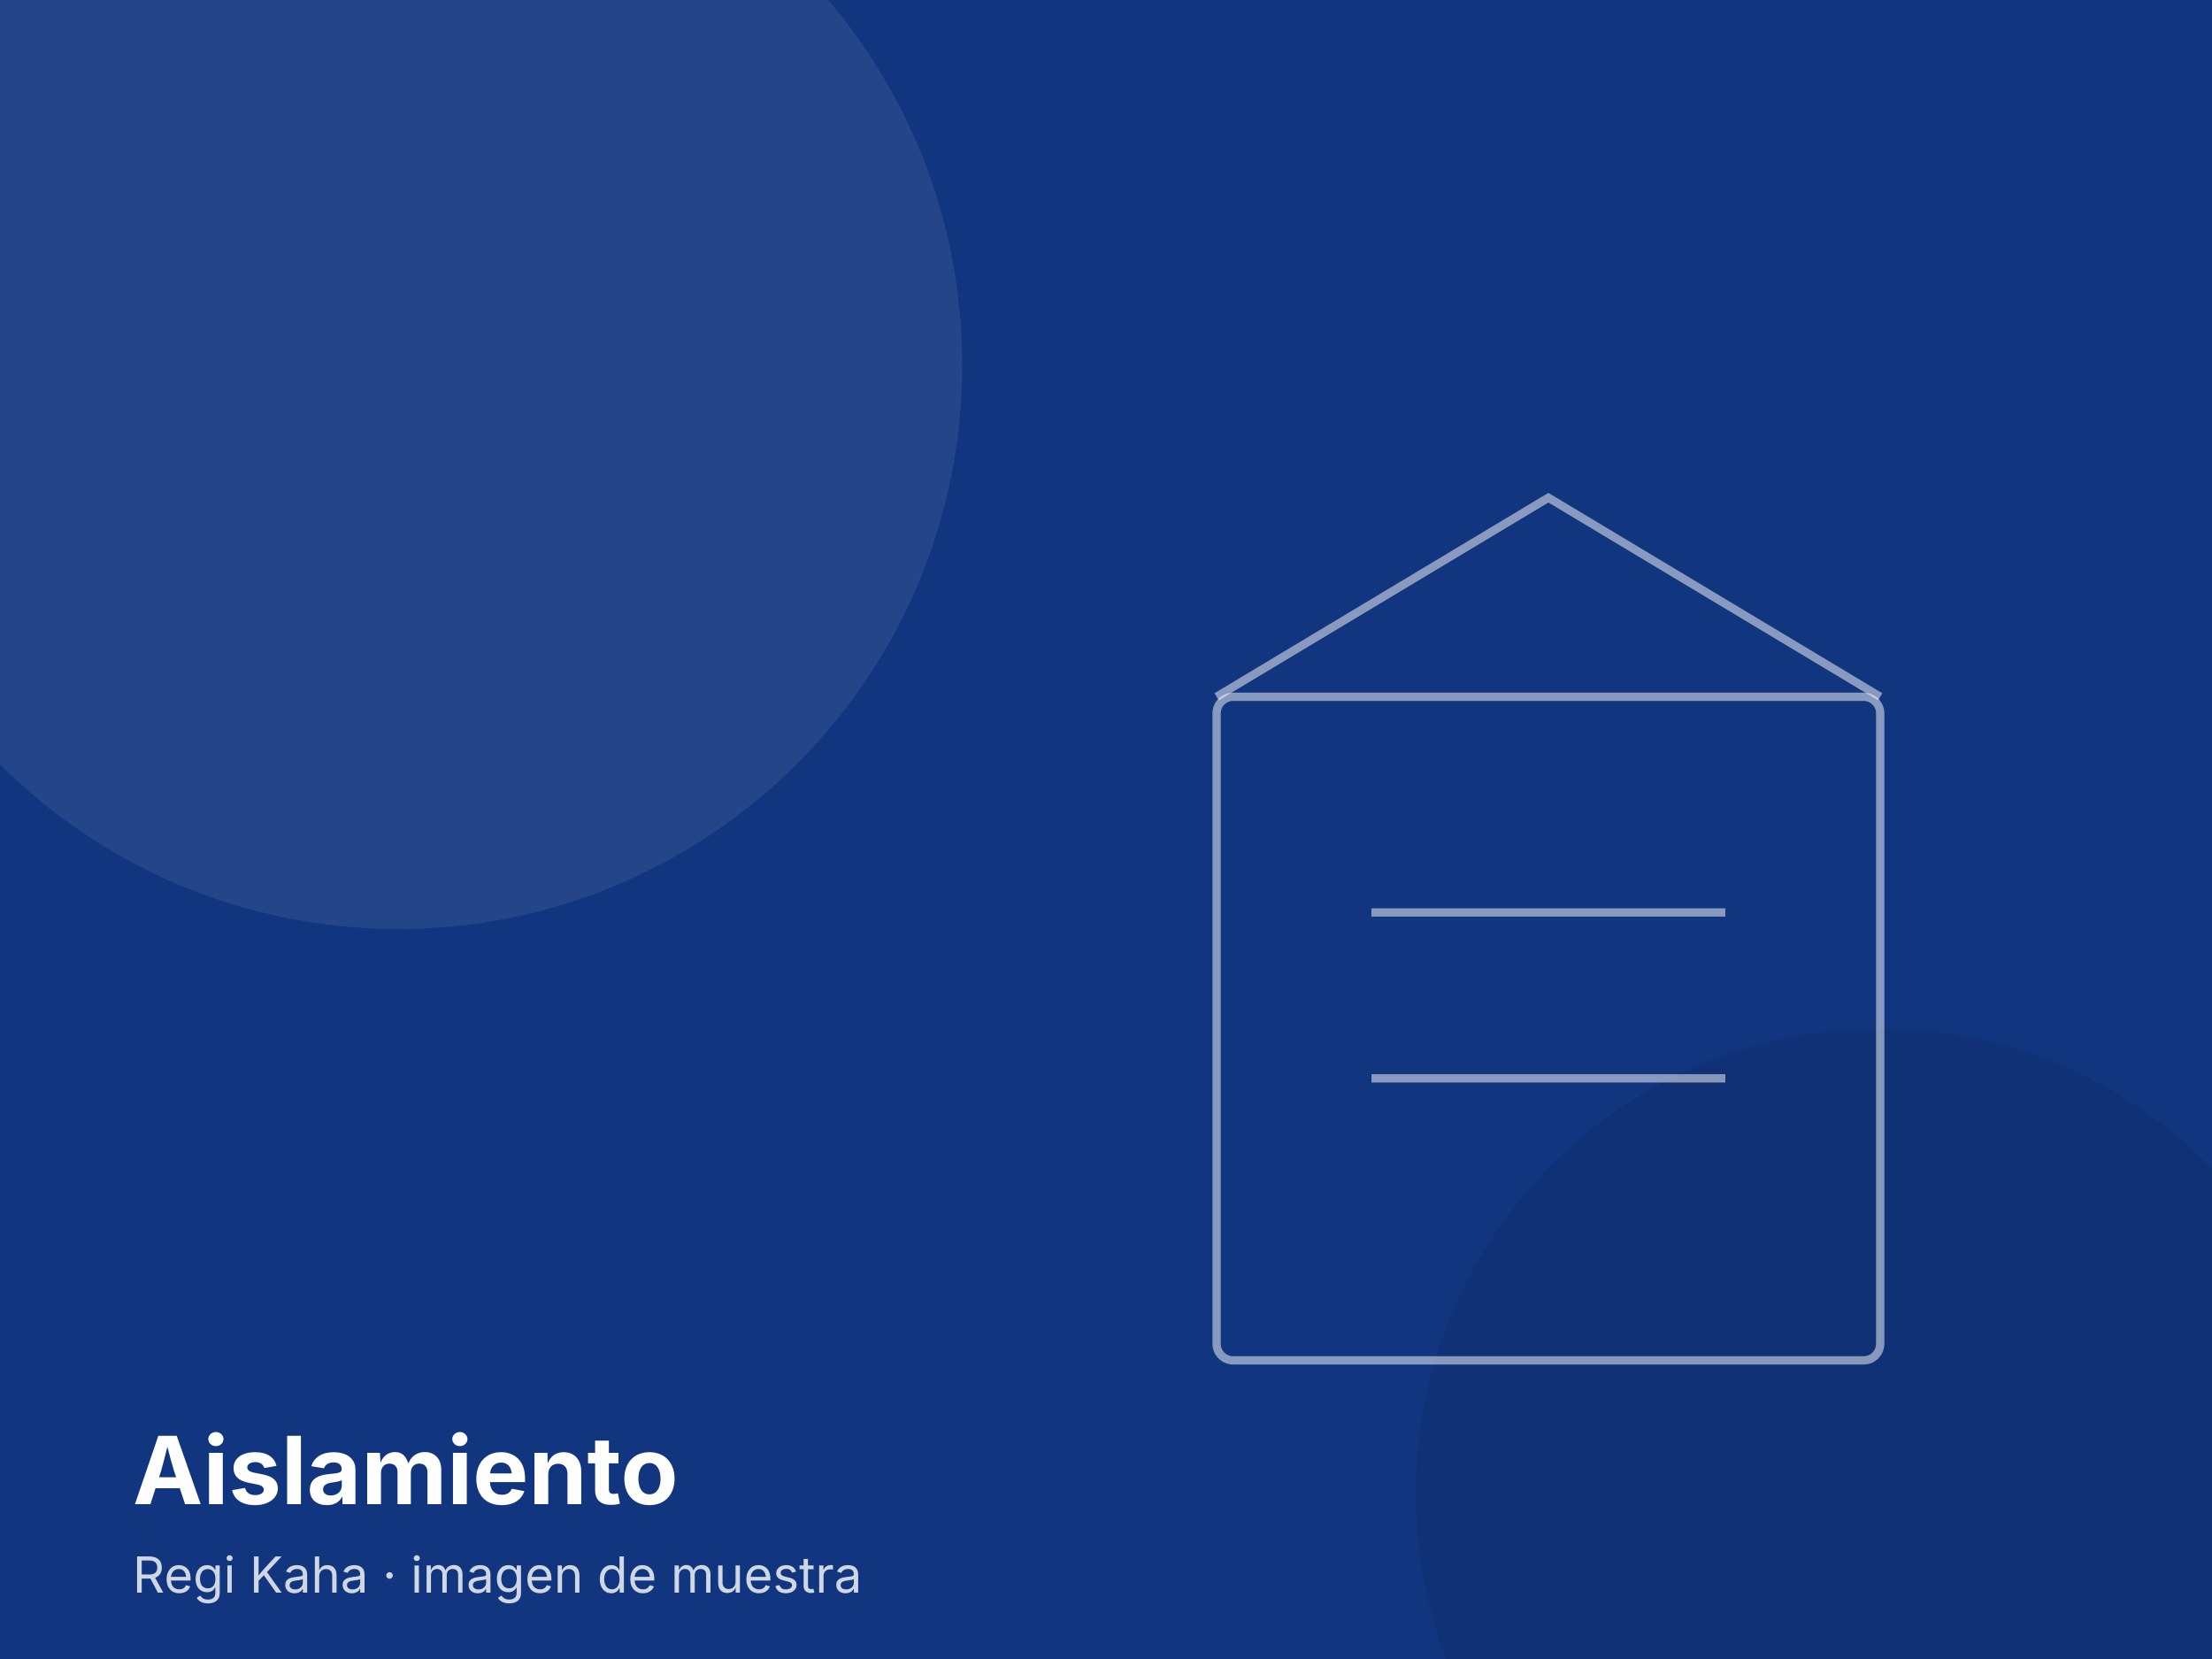
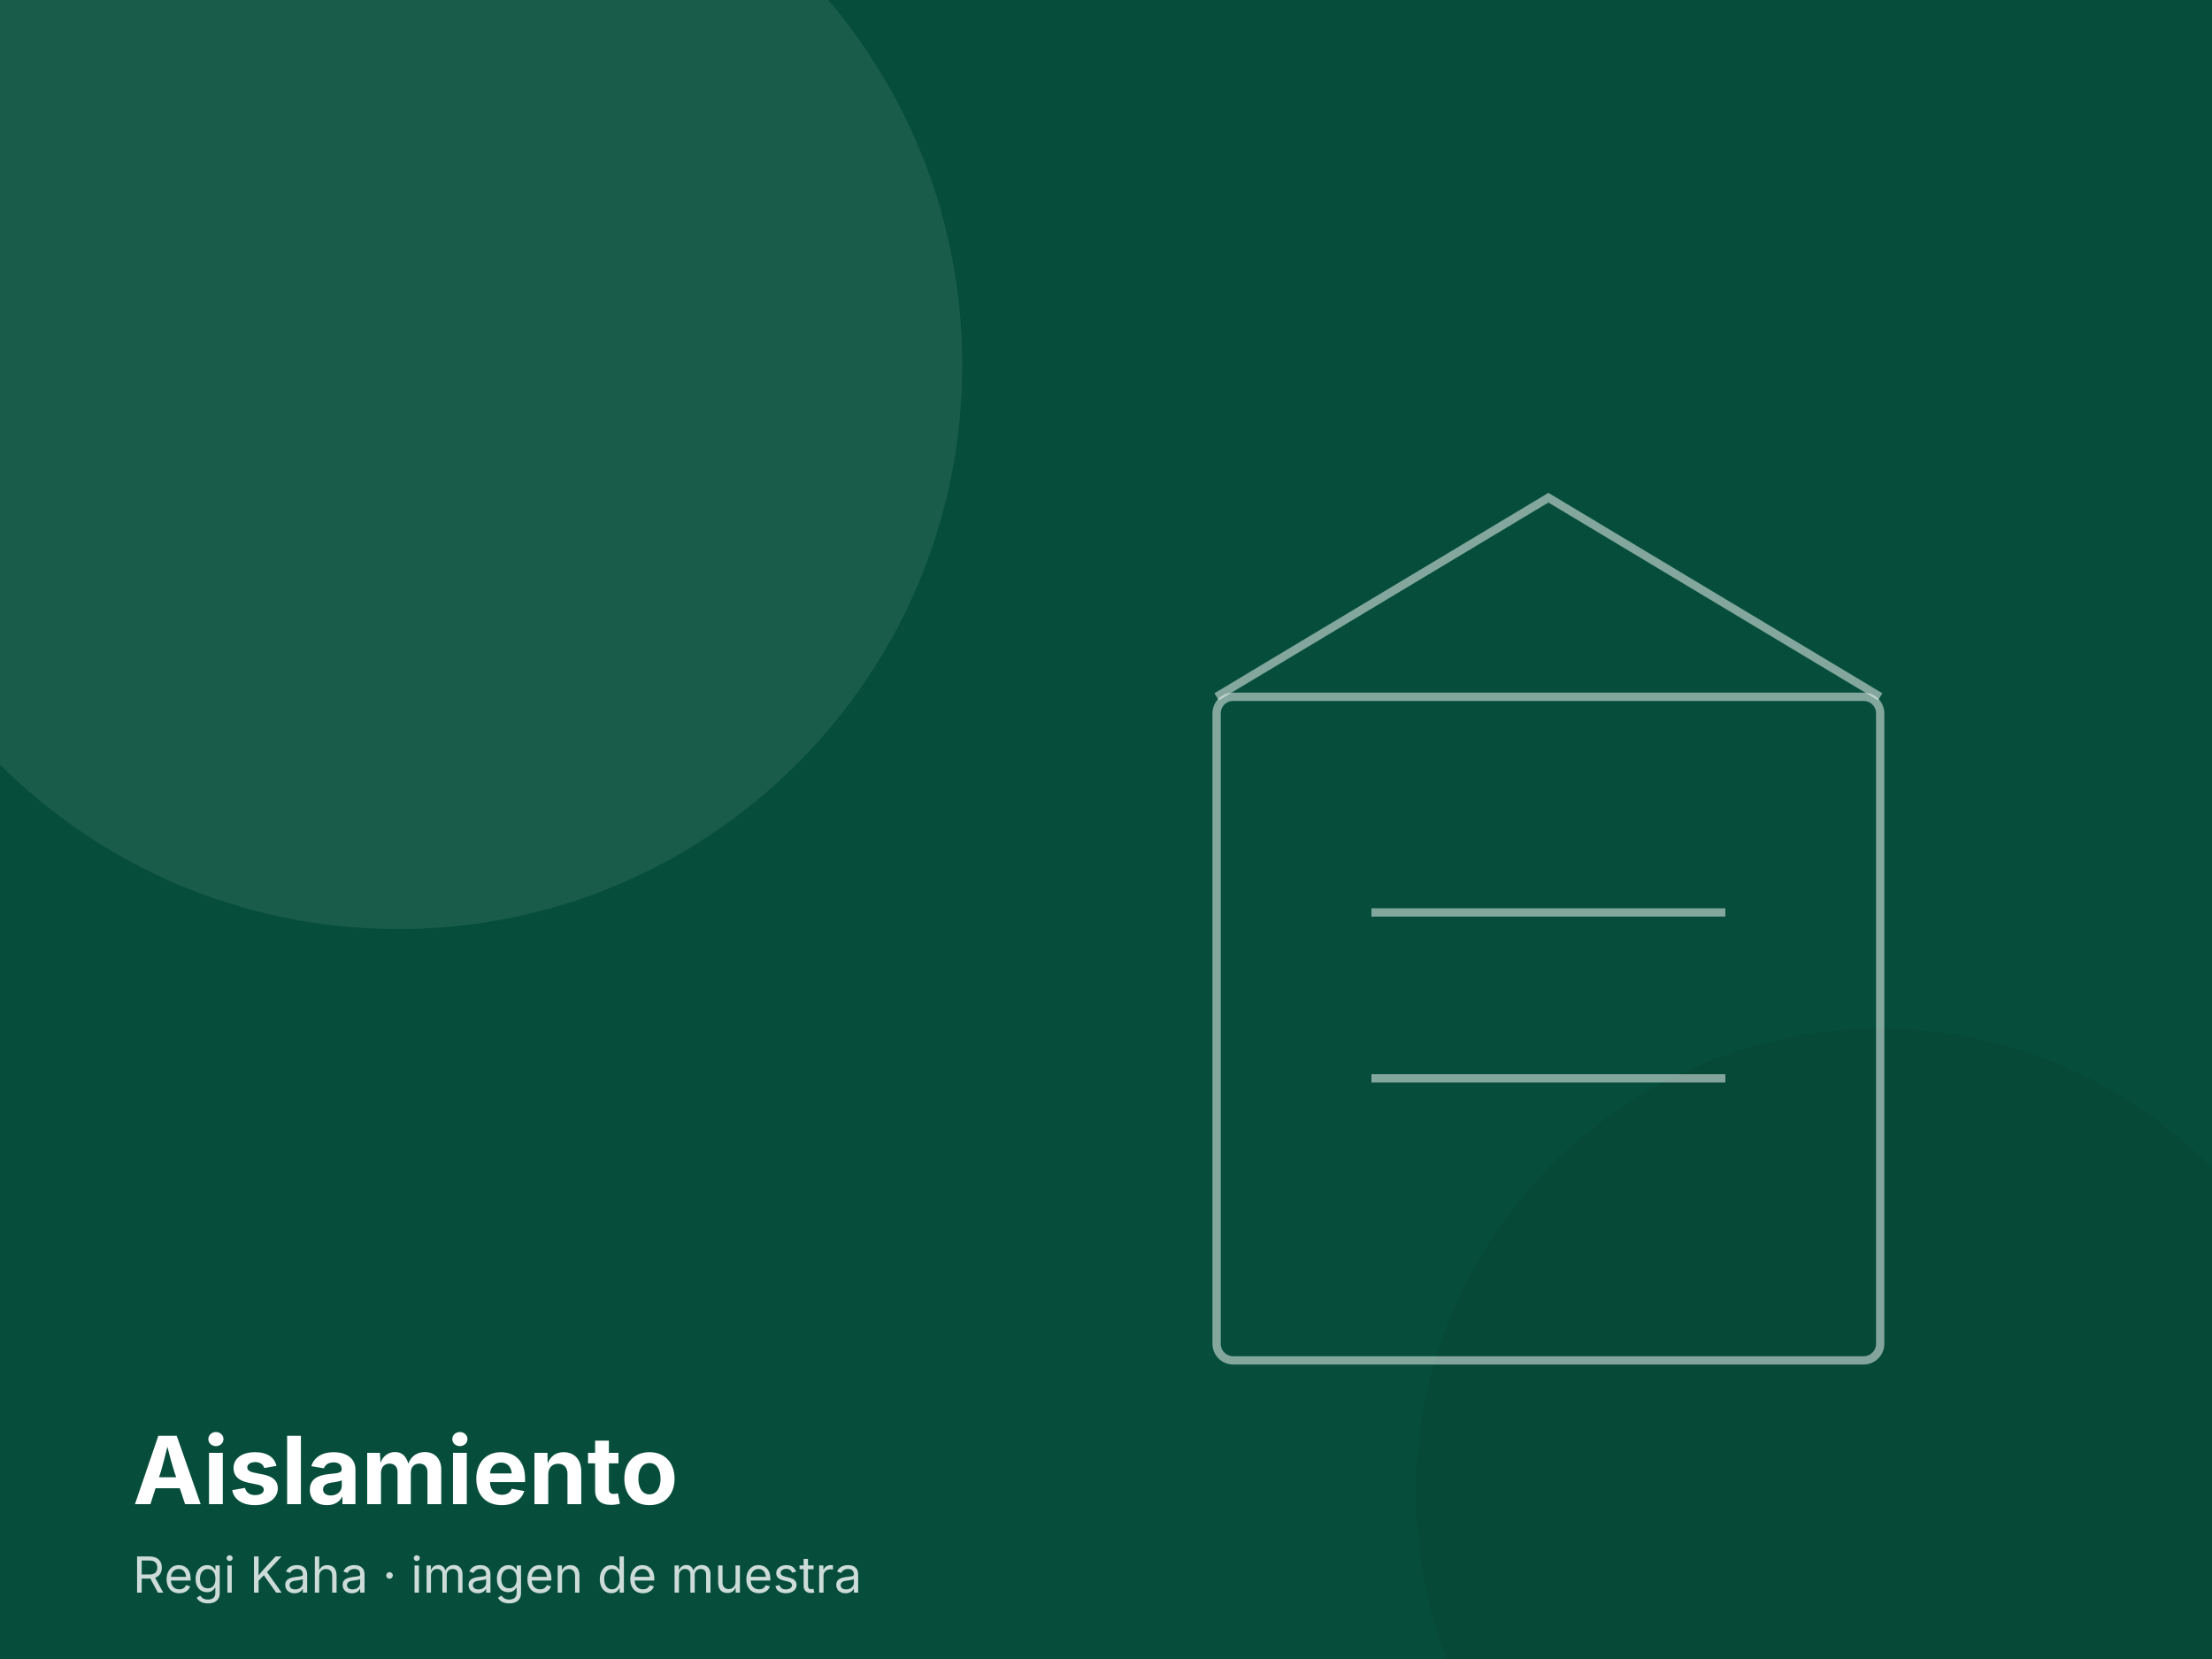
<svg xmlns="http://www.w3.org/2000/svg" width="800" height="600" viewBox="0 0 800 600">
  <defs>
    <linearGradient id="cg" gradientTransform="rotate(243)">
-       <stop offset="0" stop-color="#11357E" />
-       <stop offset="0.55" stop-color="#1F6FE0" />
-       <stop offset="1" stop-color="#3FB0F5" />
+       <stop offset="0" stop-color="#064E3B" />
+       <stop offset="0.55" stop-color="#0F766E" />
+       <stop offset="1" stop-color="#14B8A6" />
    </linearGradient>
  </defs>
  <rect width="800" height="600" fill="url(#cg)" />
  <circle cx="144" cy="132" r="204" fill="rgba(255,255,255,0.08)" />
  <circle cx="680" cy="540" r="168" fill="rgba(0,0,0,0.07)" />
  <g stroke="rgba(255,255,255,0.5)" stroke-width="3" fill="none">
    <rect x="440" y="252" width="240" height="240" rx="6" />
    <path d="M440 252 L560 180 L680 252" />
    <line x1="496" y1="330" x2="624" y2="330" />
    <line x1="496" y1="390" x2="624" y2="390" />
  </g>
  <text x="48" y="544" font-family="Inter, sans-serif" font-size="34" font-weight="700" fill="#fff">Aislamiento</text>
  <text x="48" y="576" font-family="Inter, sans-serif" font-size="18" fill="rgba(255,255,255,0.8)">Regi Kaha · imagen de muestra</text>
</svg>
